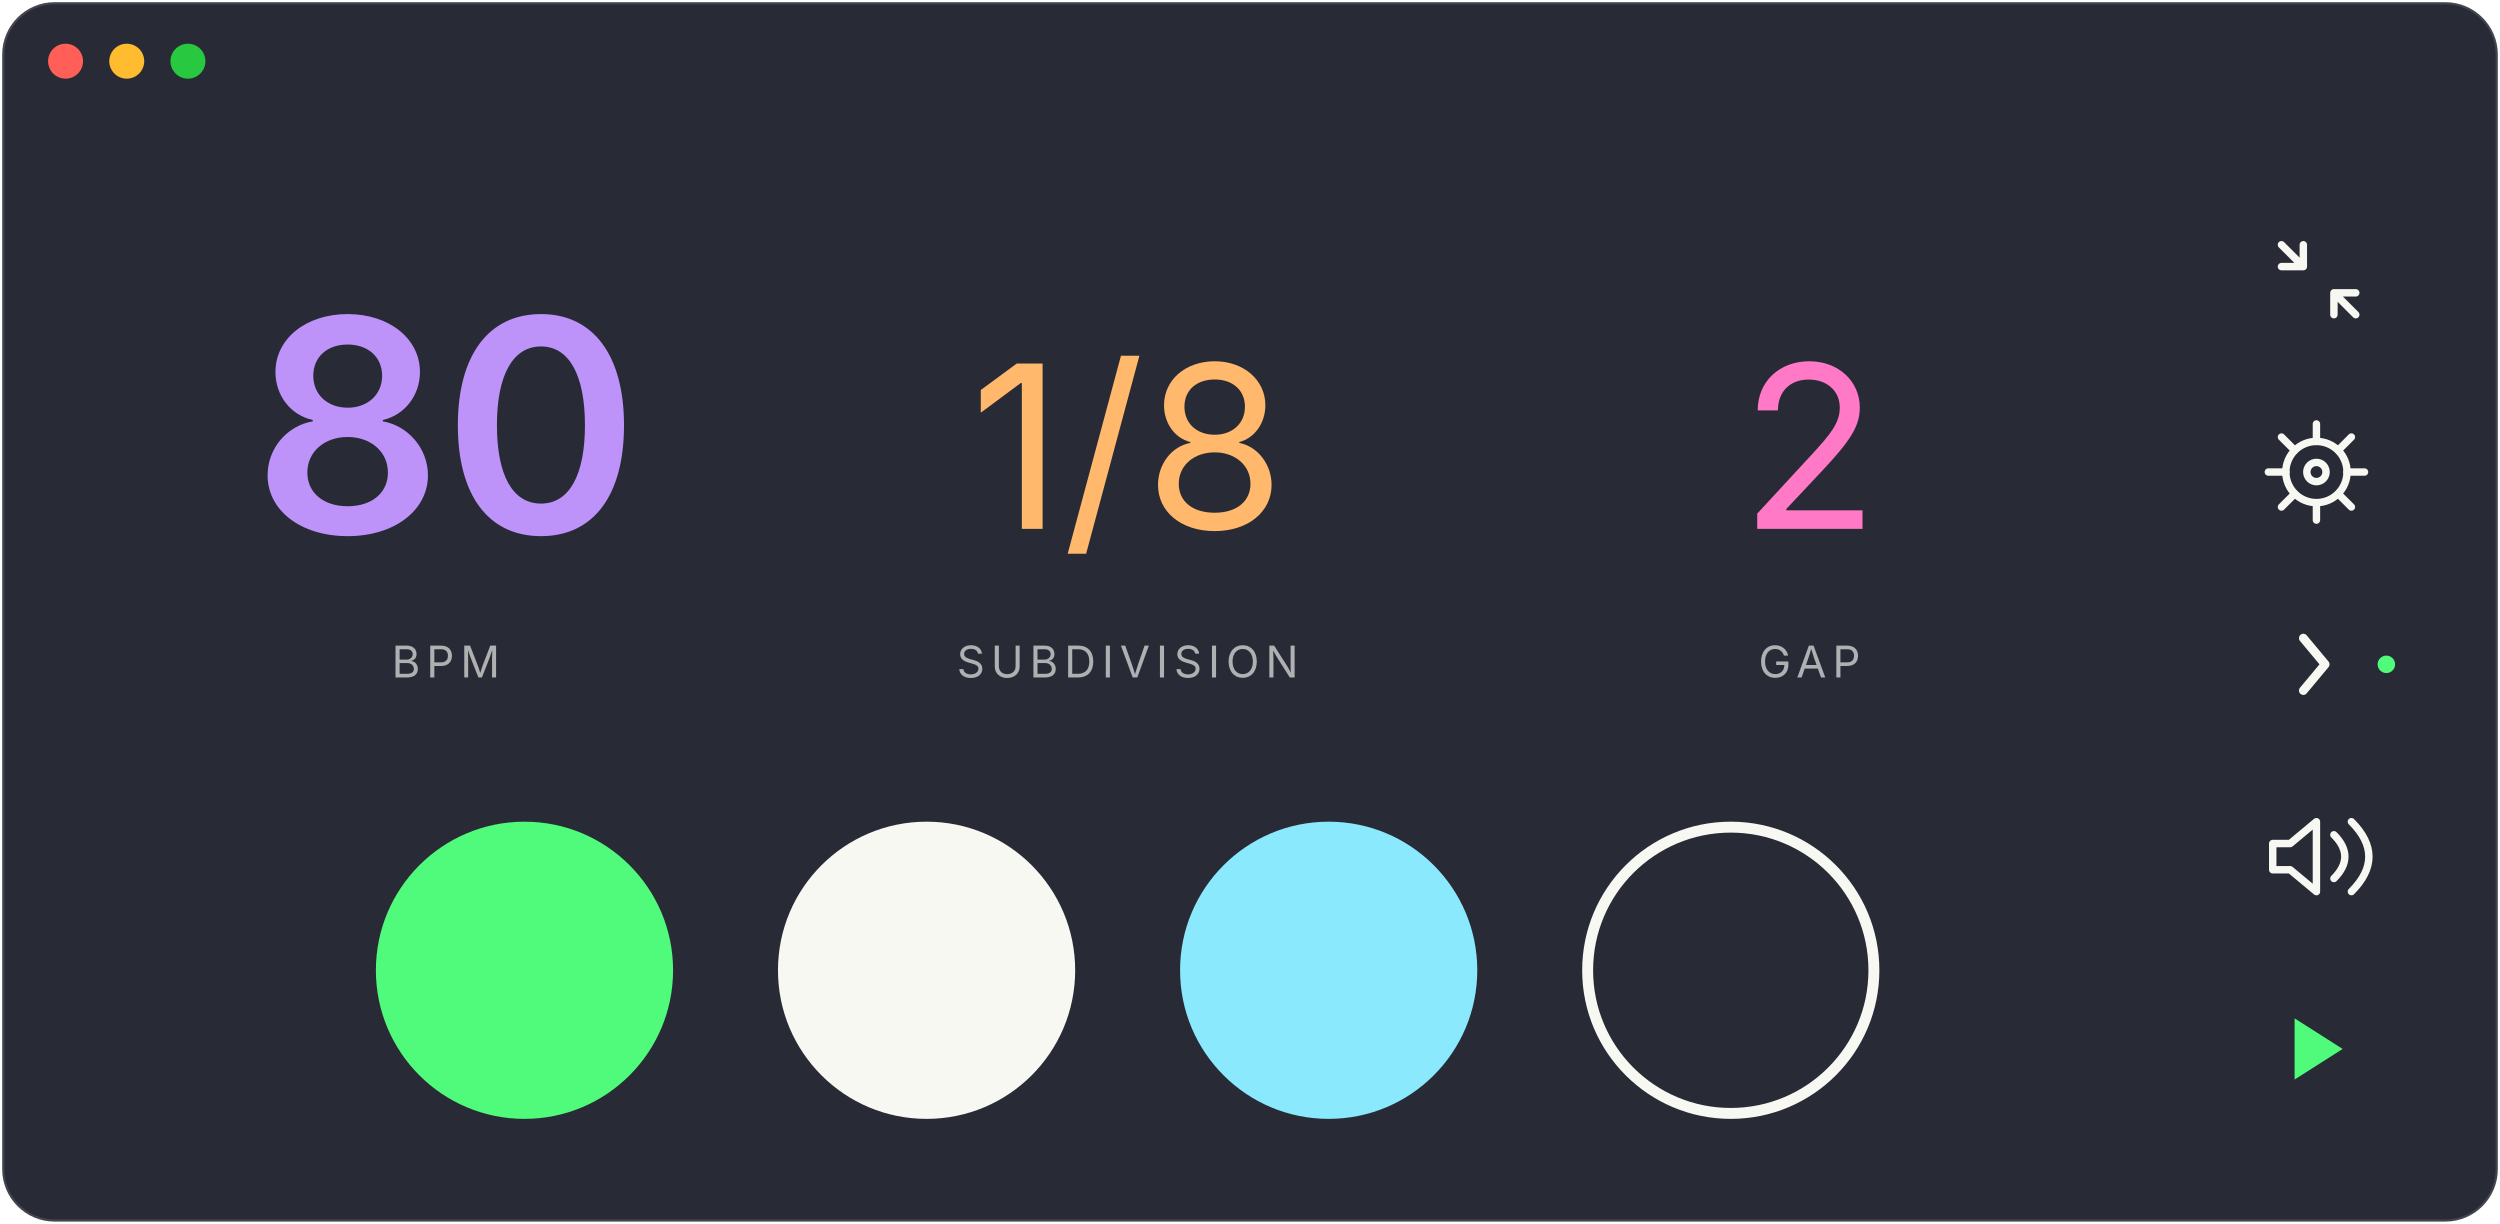
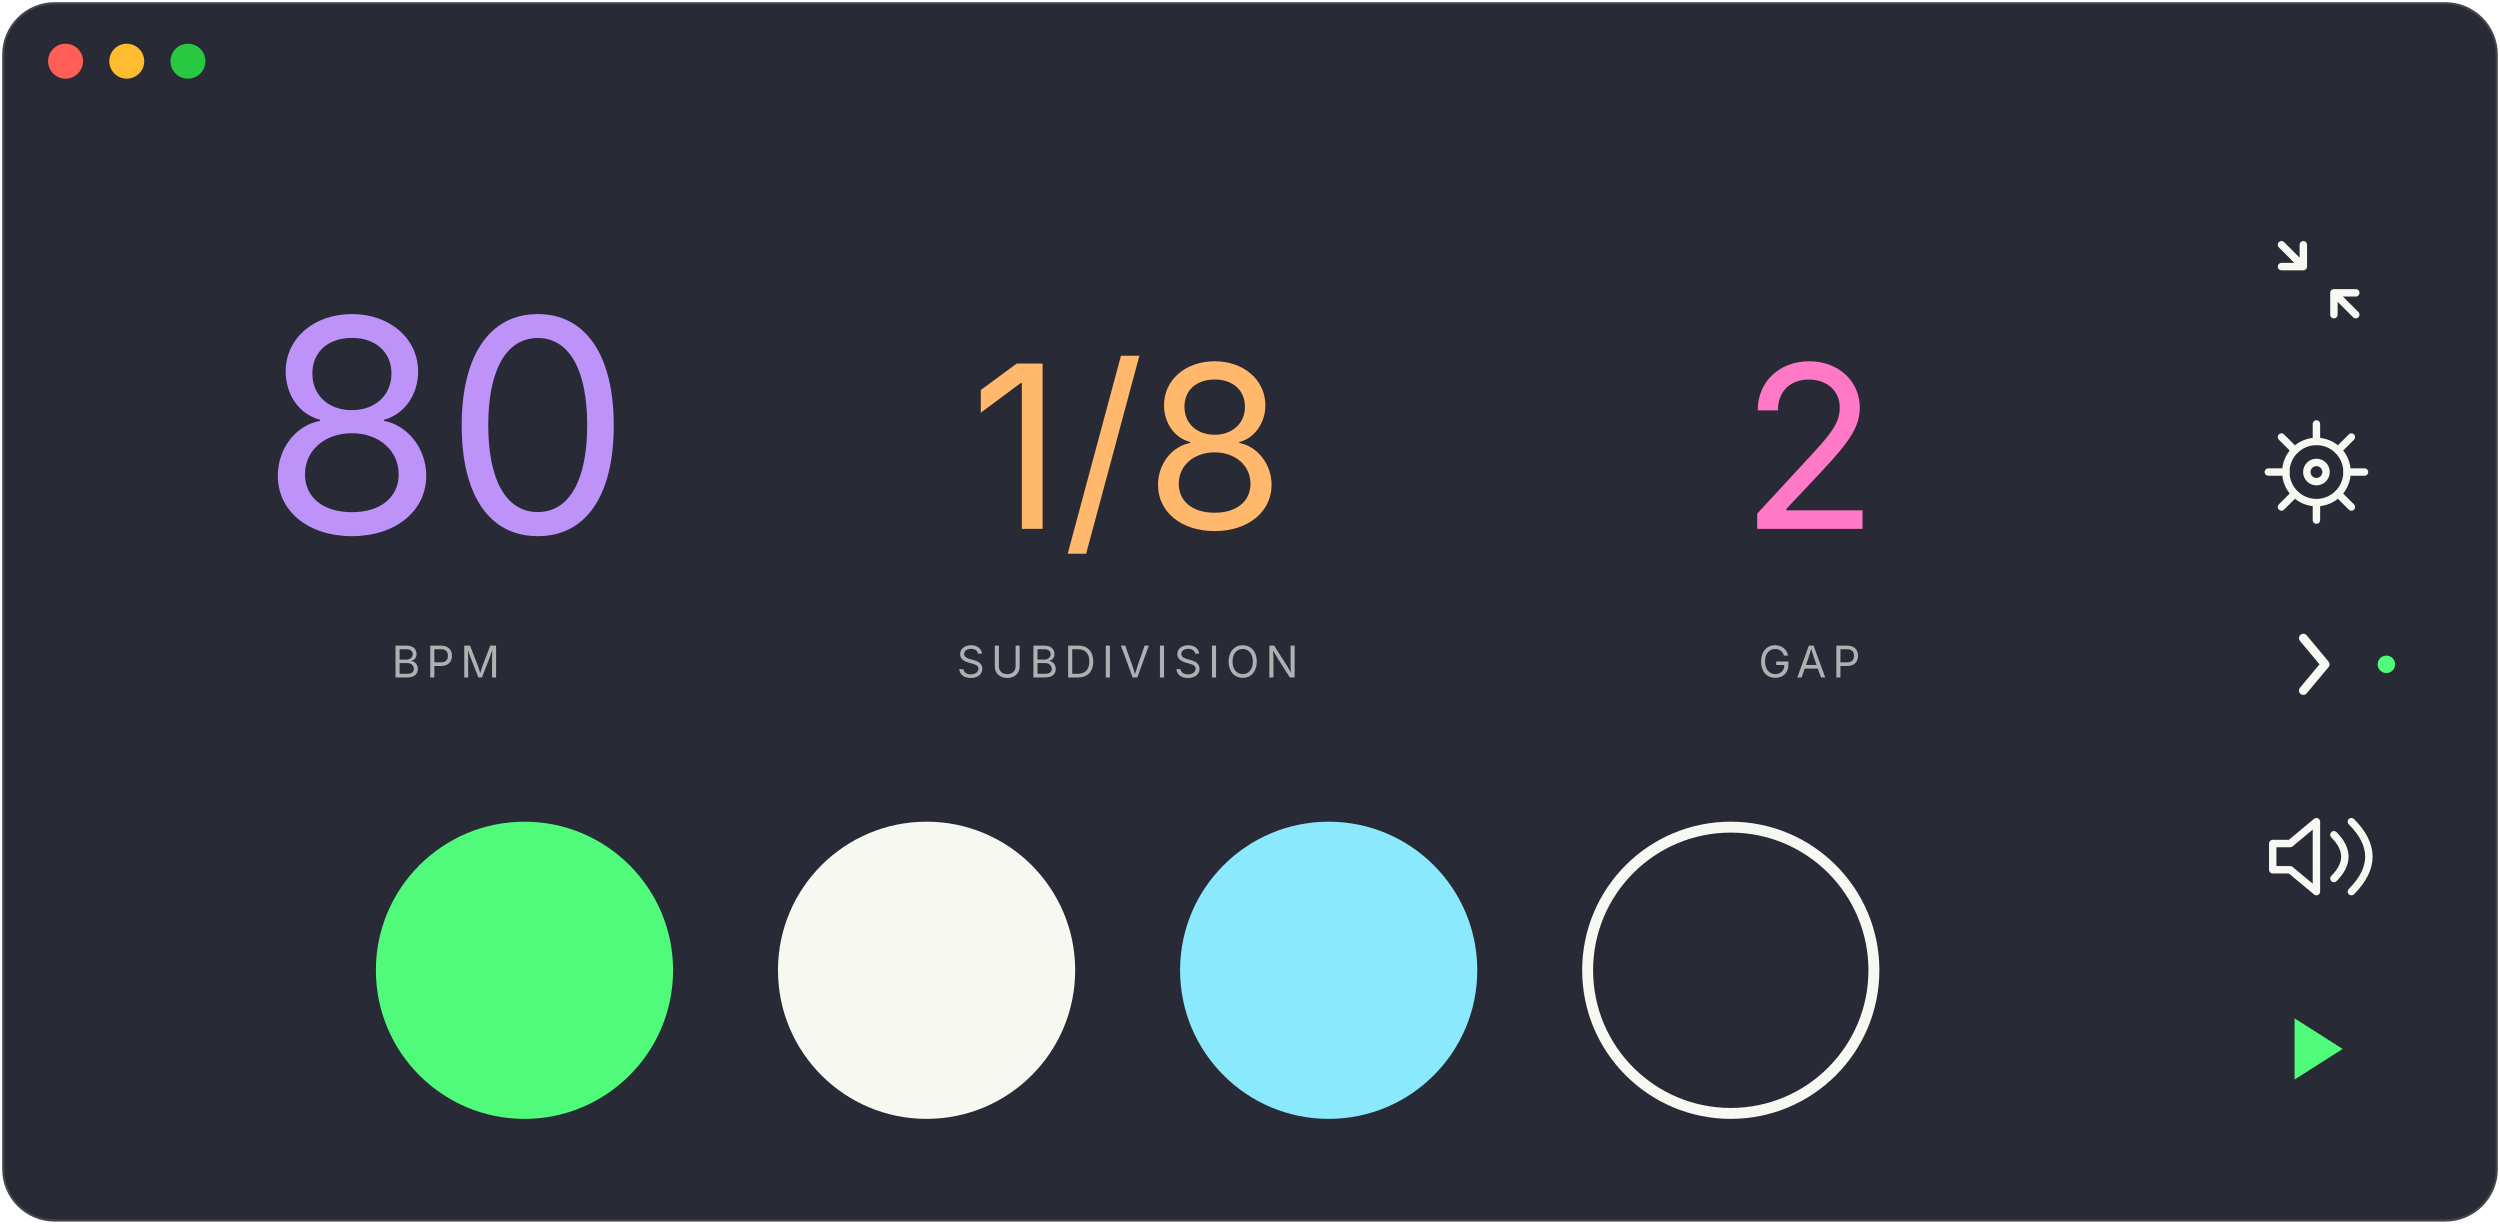
<svg xmlns="http://www.w3.org/2000/svg" width="572" height="280" viewBox="0 0 572 280">
  <rect x=".5" y=".5" width="571" height="279" rx="12" fill="#282A36" stroke="#F8F8F2" stroke-opacity=".13" />
  <circle cx="15" cy="14" r="4" fill="#FF5F57" />
  <circle cx="29" cy="14" r="4" fill="#FEBC2E" />
  <circle cx="43" cy="14" r="4" fill="#28C840" />
  <g font-family="-apple-system, BlinkMacSystemFont, Segoe UI, sans-serif">
-     <text x="102" y="122" text-anchor="middle" font-size="68" font-weight="600" fill="#BD93F9">80</text>
+     <text x="102" y="122" text-anchor="middle" font-size="68" fill="#BD93F9">80</text>
    <text x="258" y="121" text-anchor="middle" font-size="52" fill="#FFB86C">1/8</text>
    <text x="414" y="121" text-anchor="middle" font-size="52" fill="#FF79C6">2</text>
    <g font-size="10" letter-spacing="1.4" text-anchor="middle" fill="#F8F8F2" opacity=".65">
      <text x="102" y="155">BPM</text>
      <text x="258" y="155">SUBDIVISION</text>
      <text x="414" y="155">GAP</text>
    </g>
    <circle cx="120" cy="222" r="34" fill="#50FA7B" />
    <circle cx="212" cy="222" r="34" fill="#F8F8F2" />
    <circle cx="304" cy="222" r="34" fill="#8BE9FD" />
    <circle cx="396" cy="222" r="32.75" fill="none" stroke="#F8F8F2" stroke-width="2.5" />
    <g stroke="#F8F8F2" stroke-width="1.7" stroke-linecap="round" stroke-linejoin="round" fill="none">
      <path d="m522 56 5 5m-5 0h5v-5m12 16-5-5m5 0h-5v5" />
      <circle cx="530" cy="108" r="7" />
      <circle cx="530" cy="108" r="2.2" />
      <path d="M530 97v4m0 14v4m-11-11h4m14 0h4m-19-8 3 3m10 10 3 3m0-16-3 3m-10 10-3 3" />
      <path d="M520 193h4l6-5v16l-6-5h-4zm14-2q5 5 0 10m4-13q8 8 0 16" />
    </g>
    <path d="m527 146 5 6-5 6" fill="none" stroke="#F8F8F2" stroke-width="2" stroke-linecap="round" stroke-linejoin="round" />
    <circle cx="546" cy="152" r="2" fill="#50FA7B" />
    <path d="m525 233 11 7-11 7z" fill="#50FA7B" />
  </g>
</svg>
